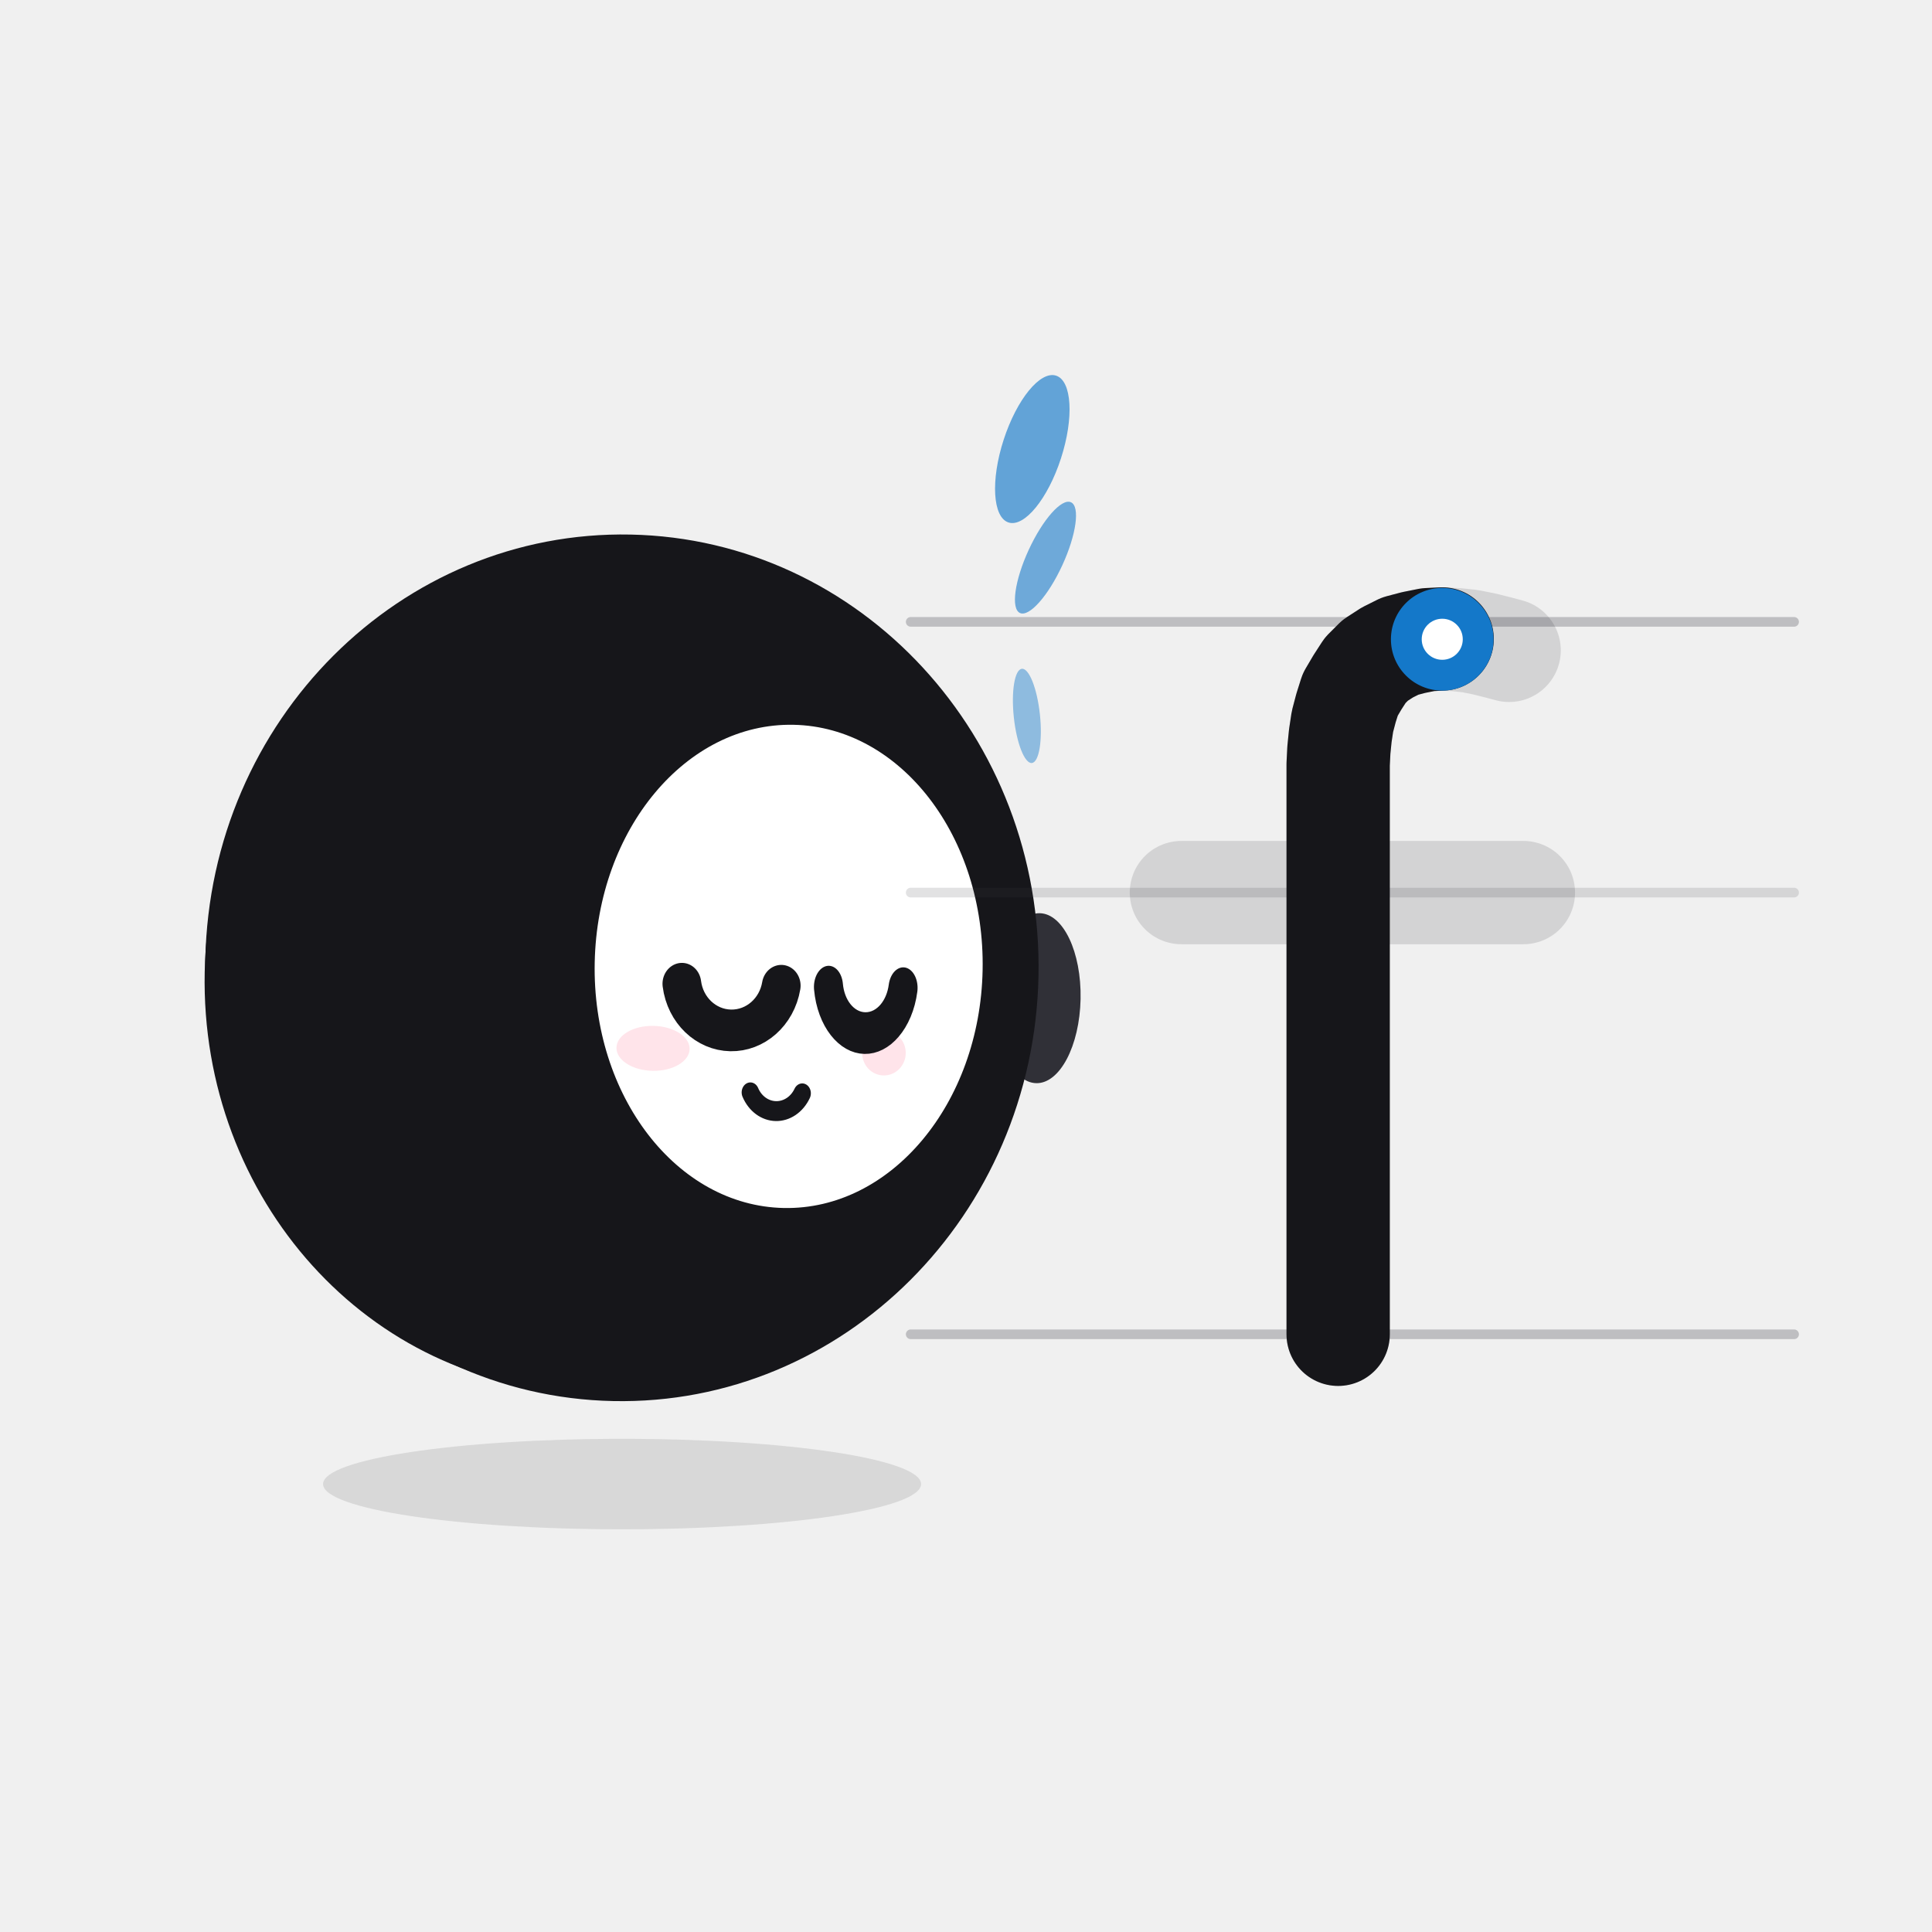
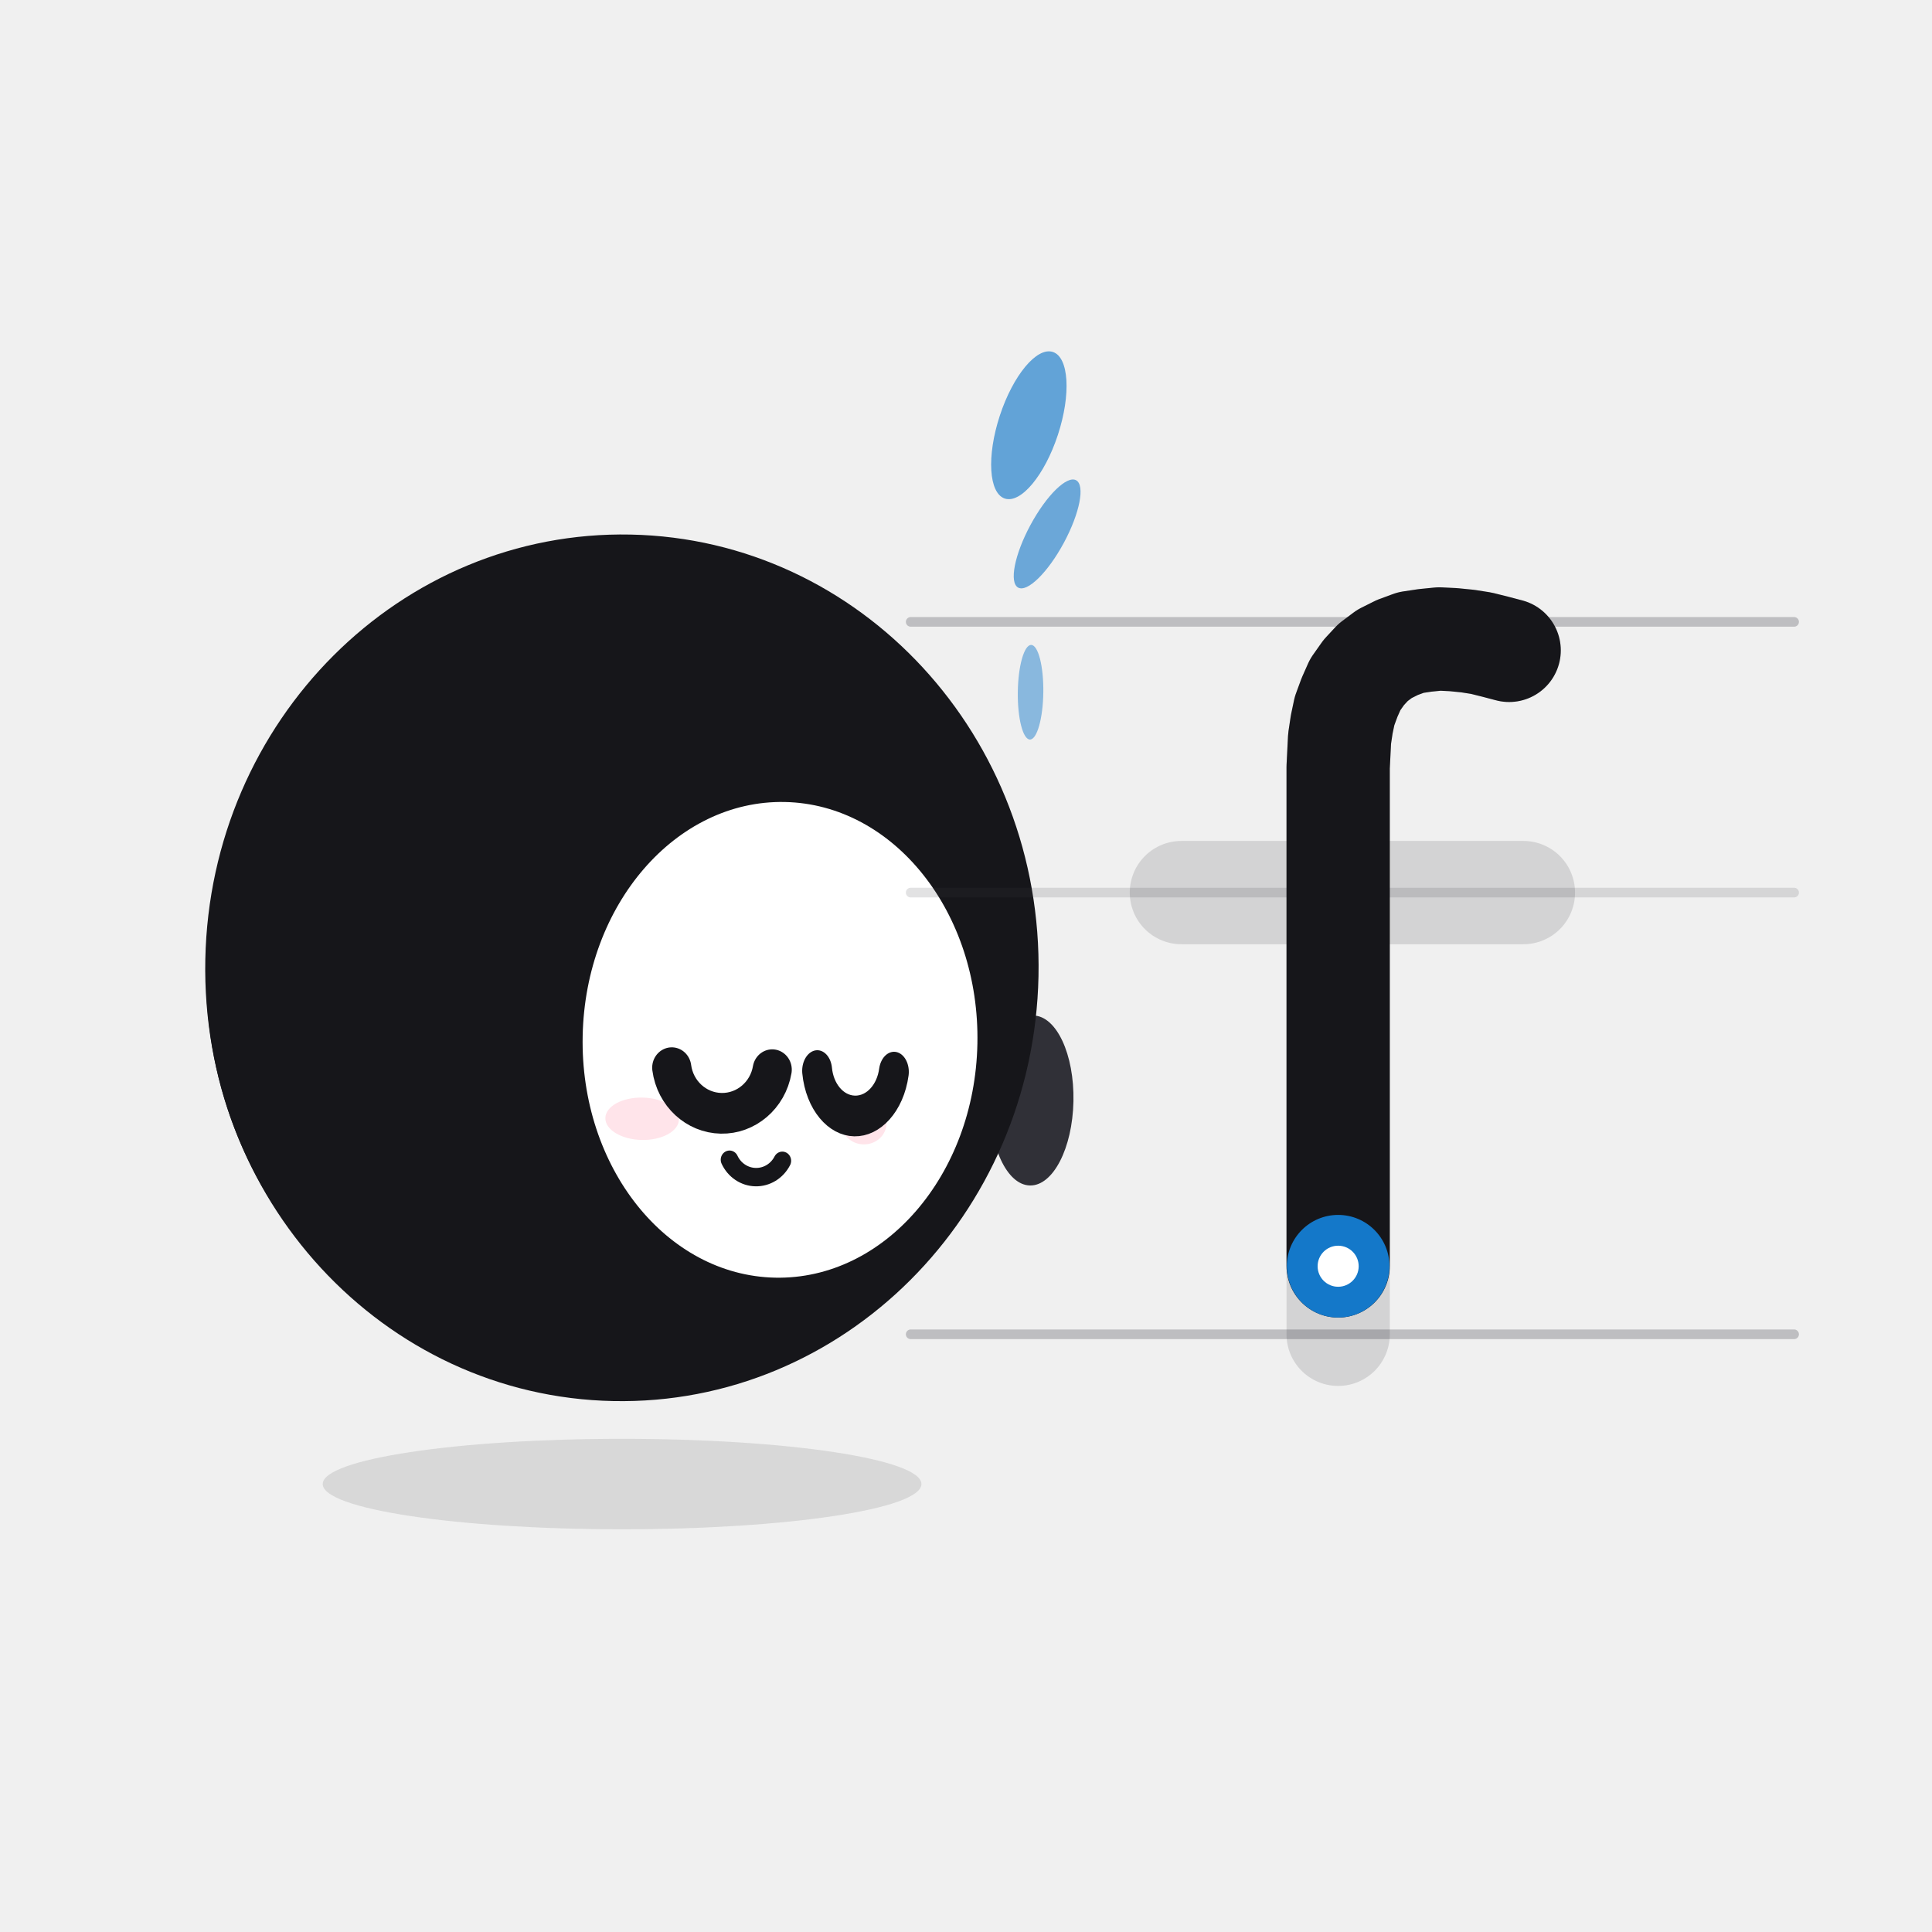
<svg xmlns="http://www.w3.org/2000/svg" width="320" height="320" viewBox="0 0 320 320">
  <defs>
    <clipPath id="bc1">
-       <path d="M86.562 -1.154C86.562 30.876 65.717 56.842 40.005 56.842C14.292 56.842 -6.552 30.876 -6.552 -1.154C-6.552 -33.184 14.292 -59.149 40.005 -59.149C65.717 -59.149 86.562 -33.184 86.562 -1.154" transform="matrix(0.69 0.014 -0.014 0.69 103.007 160.301)" />
+       <path d="M85.67 16.511C85.67 48.041 64.459 73.601 38.293 73.601C12.128 73.601 -9.084 48.041 -9.084 16.511C-9.084 -15.019 12.128 -40.58 38.293 -40.58C64.459 -40.58 85.67 -15.019 85.67 16.511" transform="matrix(0.69 0.014 -0.014 0.69 103.007 160.301)" />
    </clipPath>
  </defs>
-   <path d="M-10.926 126C-10.926 132.075 -43.485 137 -83.649 137C-123.812 137 -156.371 132.075 -156.371 126C-156.371 119.925 -123.812 115 -83.649 115C-43.485 115 -10.926 119.925 -10.926 126" fill="rgba(22,22,26,0.13)" fill-opacity="0.862" transform="matrix(0.681 0 0 0.681 160 160)" />
-   <path d="M3.144 0C3.144 6.271 1.736 11.355 0 11.355C-1.736 11.355 -3.144 6.271 -3.144 0C-3.144 -6.271 -1.736 -11.355 0 -11.355C1.736 -11.355 3.144 -6.271 3.144 0" fill="#1478C9" fill-opacity="0.444" transform="matrix(0.687 -0.073 0.073 0.687 170.082 118.575)" />
-   <path d="M-10.215 -10.816C-8.289 -8.119 -9.498 -3.956 -12.914 -1.517C-16.33 0.922 -20.66 0.713 -22.585 -1.984C-24.511 -4.681 -23.302 -8.844 -19.886 -11.283C-16.47 -13.722 -12.14 -13.513 -10.215 -10.816" fill="#2A2A31" fill-opacity="0.963" transform="matrix(0.41 0.008 -0.014 0.69 171.926 165.332)" />
-   <path d="M17.2 0C17.2 11.267 9.499 20.4 0 20.4C-9.499 20.4 -17.2 11.267 -17.2 0C-17.2 -11.267 -9.499 -20.4 0 -20.4C9.499 -20.4 17.2 -11.267 17.2 0" fill="#2A2A31" fill-opacity="0.963" transform="matrix(0.41 0.008 -0.014 0.69 171.926 165.332)" />
-   <path d="M85.915 3.063C85.915 57.629 44.277 101.863 -7.085 101.863C-58.448 101.863 -100.085 57.629 -100.085 3.063C-100.085 -51.503 -58.448 -95.737 -7.085 -95.737C44.277 -95.737 85.915 -51.503 85.915 3.063" fill="#16161A" transform="matrix(0.69 0.014 -0.014 0.69 103.007 160.301)" />
+   <path d="M-10.84 126C-10.84 132.075 -43.438 137 -83.649 137C-123.86 137 -156.457 132.075 -156.457 126C-156.457 119.925 -123.86 115 -83.649 115C-43.438 115 -10.84 119.925 -10.84 126" fill="rgba(22,22,26,0.13)" fill-opacity="0.862" transform="matrix(0.681 0 0 0.681 160 160)" />
+   <path d="M3.062 0C3.062 6.271 1.691 11.355 0 11.355C-1.691 11.355 -3.062 6.271 -3.062 0C-3.062 -6.271 -1.691 -11.355 0 -11.355C1.691 -11.355 3.062 -6.271 3.062 0" fill="#1478C9" fill-opacity="0.468" transform="matrix(0.69 0.009 -0.009 0.69 170.693 114.656)" />
+   <path d="M-10.215 -10.816C-8.289 -8.119 -9.498 -3.956 -12.914 -1.517C-16.33 0.922 -20.66 0.713 -22.585 -1.984C-24.511 -4.681 -23.302 -8.844 -19.886 -11.283C-16.47 -13.722 -12.14 -13.513 -10.215 -10.816" fill="#2A2A31" fill-opacity="0.963" transform="matrix(0.402 0.008 -0.014 0.69 170.882 182.276)" />
+   <path d="M17.2 0C17.2 11.267 9.499 20.4 0 20.4C-9.499 20.4 -17.2 11.267 -17.2 0C-17.2 -11.267 -9.499 -20.4 0 -20.4C9.499 -20.4 17.2 -11.267 17.2 0" fill="#2A2A31" fill-opacity="0.963" transform="matrix(0.402 0.008 -0.014 0.69 170.882 182.276)" />
+   <path d="M86.202 1.166C86.202 55.731 44.565 99.966 -6.798 99.966C-58.16 99.966 -99.798 55.731 -99.798 1.166C-99.798 -53.4 -58.16 -97.634 -6.798 -97.634C44.565 -97.634 86.202 -53.4 86.202 1.166" fill="#16161A" transform="matrix(0.69 0.014 -0.014 0.69 103.007 160.301)" />
  <path d="M100 0C100 57.438 55.228 104 0 104C-55.228 104 -100 57.438 -100 0C-100 -57.438 -55.228 -104 0 -104C55.228 -104 100 -57.438 100 0" fill="#16161A" transform="matrix(0.69 0.014 -0.014 0.69 103.007 160.301)" />
-   <path d="M86.562 -1.154C86.562 30.876 65.717 56.842 40.005 56.842C14.292 56.842 -6.552 30.876 -6.552 -1.154C-6.552 -33.184 14.292 -59.149 40.005 -59.149C65.717 -59.149 86.562 -33.184 86.562 -1.154" fill="#FFFFFF" transform="matrix(0.69 0.014 -0.014 0.69 103.007 160.301)" />
-   <path d="M9 0C9 3.038 4.971 5.5 0 5.5C-4.971 5.5 -9 3.038 -9 0C-9 -3.038 -4.971 -5.5 0 -5.5C4.971 -5.5 9 -3.038 9 0" fill="rgba(255,138,168,0.42)" fill-opacity="0.55" transform="matrix(0.673 0.013 -0.014 0.677 108.163 173.64)" />
-   <path d="M9 0C9 3.038 4.971 5.5 0 5.5C-4.971 5.5 -9 3.038 -9 0C-9 -3.038 -4.971 -5.5 0 -5.5C4.971 -5.5 9 -3.038 9 0" fill="rgba(255,138,168,0.42)" fill-opacity="0.55" transform="matrix(0.401 0.008 -0.014 0.677 146.41 174.404)" />
+   <path d="M85.67 16.511C85.67 48.041 64.459 73.601 38.293 73.601C12.128 73.601 -9.084 48.041 -9.084 16.511C-9.084 -15.019 12.128 -40.58 38.293 -40.58C64.459 -40.58 85.67 -15.019 85.67 16.511" fill="#FFFFFF" transform="matrix(0.69 0.014 -0.014 0.69 103.007 160.301)" />
+   <path d="M9 0C9 3.038 4.971 5.5 0 5.5C-4.971 5.5 -9 3.038 -9 0C-9 -3.038 -4.971 -5.5 0 -5.5C4.971 -5.5 9 -3.038 9 0" fill="rgba(255,138,168,0.42)" fill-opacity="0.55" transform="matrix(0.677 0.014 -0.013 0.638 106.359 185.303)" />
+   <path d="M9 0C9 3.038 4.971 5.5 0 5.5C-4.971 5.5 -9 3.038 -9 0C-9 -3.038 -4.971 -5.5 0 -5.5C4.971 -5.5 9 -3.038 9 0" fill="rgba(255,138,168,0.42)" fill-opacity="0.55" transform="matrix(0.416 0.008 -0.013 0.638 143.089 186.037)" />
  <g clip-path="url(#bc1)">
-     <path d="M12.84 2.034C11.84 8.35 6.395 13 0 13C-6.395 13 -11.84 8.35 -12.84 2.034" fill="none" stroke="#16161A" stroke-width="10" stroke-linecap="round" stroke-linejoin="round" transform="matrix(0.641 0.013 -0.014 0.69 121.196 161.697)" />
-     <path d="M12.84 2.034C11.84 8.35 6.395 13 0 13C-6.395 13 -11.84 8.35 -12.84 2.034" fill="none" stroke="#16161A" stroke-width="10" stroke-linecap="round" stroke-linejoin="round" transform="matrix(0.481 0.01 -0.014 0.69 143.425 162.141)" />
-     <path d="M7.484 0.814C6.05 3.628 3.159 5.4 0 5.4C-3.159 5.4 -6.05 3.628 -7.484 0.814" fill="none" stroke="#16161A" stroke-width="5" stroke-linecap="round" stroke-linejoin="round" transform="matrix(0.574 0.011 -0.013 0.659 128.583 180.475)" />
+     <path d="M12.84 2.034C11.84 8.35 6.395 13 0 13C-6.395 13 -11.84 8.35 -12.84 2.034" fill="none" stroke="#16161A" stroke-width="10" stroke-linecap="round" stroke-linejoin="round" transform="matrix(0.648 0.013 -0.013 0.674 119.609 175.637)" />
+     <path d="M12.84 2.034C11.84 8.35 6.395 13 0 13C-6.395 13 -11.84 8.35 -12.84 2.034" fill="none" stroke="#16161A" stroke-width="10" stroke-linecap="round" stroke-linejoin="round" transform="matrix(0.495 0.01 -0.013 0.674 141.723 176.079)" />
+     <path d="M7.484 0.814C6.05 3.628 3.159 5.4 0 5.4C-3.159 5.4 -6.05 3.628 -7.484 0.814" fill="none" stroke="#16161A" stroke-width="5" stroke-linecap="round" stroke-linejoin="round" transform="matrix(0.584 0.012 -0.012 0.609 125.215 191.681)" />
  </g>
-   <path d="M7.225 0C7.225 10.22 3.99 18.505 0 18.505C-3.99 18.505 -7.225 10.22 -7.225 0C-7.225 -10.22 -3.99 -18.505 0 -18.505C3.99 -18.505 7.225 -10.22 7.225 0" fill="#1478C9" fill-opacity="0.644" transform="matrix(0.657 0.213 -0.213 0.657 170.983 74.379)" />
-   <path d="M4.433 0C4.433 8.077 2.448 14.624 0 14.624C-2.448 14.624 -4.433 8.077 -4.433 0C-4.433 -8.077 -2.448 -14.624 0 -14.624C2.448 -14.624 4.433 -8.077 4.433 0" fill="#1478C9" fill-opacity="0.586" transform="matrix(0.627 0.289 -0.289 0.627 173.164 92.361)" />
+   <path d="M7.338 0C7.338 10.22 4.053 18.505 0 18.505C-4.053 18.505 -7.338 10.22 -7.338 0C-7.338 -10.22 -4.053 -18.505 0 -18.505C4.053 -18.505 7.338 -10.22 7.338 0" fill="#1478C9" fill-opacity="0.644" transform="matrix(0.656 0.215 -0.215 0.656 170.41 70.436)" />
+   <path d="M4.536 0C4.536 8.077 2.505 14.624 0 14.624C-2.505 14.624 -4.536 8.077 -4.536 0C-4.536 -8.077 -2.505 -14.624 0 -14.624C2.505 -14.624 4.536 -8.077 4.536 0" fill="#1478C9" fill-opacity="0.603" transform="matrix(0.608 0.328 -0.328 0.608 173.439 88.435)" />
  <path d="M-73.16 -59L73.16 -59" fill="none" stroke="#3D3D49" stroke-width="1.6" stroke-linecap="round" stroke-linejoin="round" stroke-opacity="0.28" transform="matrix(1 0 0 1 224 162)" />
  <path d="M-73.16 -14.16L73.16 -14.16" fill="none" stroke="#3D3D49" stroke-width="1.6" stroke-linecap="round" stroke-linejoin="round" stroke-opacity="0.15" transform="matrix(1 0 0 1 224 162)" />
  <path d="M-73.16 59L73.16 59" fill="none" stroke="#3D3D49" stroke-width="1.6" stroke-linecap="round" stroke-linejoin="round" stroke-opacity="0.28" transform="matrix(1 0 0 1 224 162)" />
-   <path d="M-0.02 0.5L-0.02 0.48L-0.02 0.46L-0.02 0.44L-0.02 0.42L-0.02 0.4L-0.02 0.38L-0.02 0.36L-0.02 0.34L-0.02 0.32L-0.02 0.3L-0.02 0.28L-0.02 0.26L-0.02 0.24L-0.02 0.22L-0.02 0.2L-0.02 0.18L-0.02 0.16L-0.02 0.14L-0.02 0.12L-0.02 0.1L-0.02 0.08L-0.02 0.06L-0.02 0.04L-0.02 0.02L-0.02 0L-0.02 -0.02L-0.02 -0.04L-0.02 -0.06L-0.02 -0.08L-0.02 -0.1L-0.02 -0.12L-0.02 -0.14L-0.02 -0.16L-0.02 -0.18L-0.02 -0.2L-0.02 -0.22L-0.02 -0.24L-0.02 -0.26L-0.02 -0.28L-0.02 -0.3L-0.019 -0.32L-0.017 -0.34L-0.014 -0.36L-0.009 -0.379L-0.003 -0.398L0.007 -0.415L0.018 -0.432L0.032 -0.446L0.049 -0.457L0.067 -0.466L0.086 -0.471L0.106 -0.475L0.126 -0.476L0.146 -0.475L0.165 -0.473L0.185 -0.469L0.205 -0.464L0.22 -0.46" fill="none" stroke="rgba(22,22,26,0.13)" stroke-width="0.145" stroke-linecap="round" stroke-linejoin="round" transform="matrix(118 0 0 118 224 162)" />
+   <path d="M0.22 -0.46L0.201 -0.465L0.181 -0.47L0.162 -0.473L0.142 -0.475L0.122 -0.476L0.102 -0.474L0.082 -0.471L0.063 -0.464L0.045 -0.455L0.029 -0.443L0.016 -0.429L0.004 -0.412L-0.004 -0.394L-0.011 -0.375L-0.015 -0.356L-0.018 -0.336L-0.019 -0.316L-0.02 -0.296L-0.02 -0.276L-0.02 -0.256L-0.02 -0.236L-0.02 -0.216L-0.02 -0.196L-0.02 -0.176L-0.02 -0.156L-0.02 -0.136L-0.02 -0.116L-0.02 -0.096L-0.02 -0.076L-0.02 -0.056L-0.02 -0.036L-0.02 -0.016L-0.02 0.004L-0.02 0.024L-0.02 0.044L-0.02 0.064L-0.02 0.084L-0.02 0.104L-0.02 0.124L-0.02 0.144L-0.02 0.164L-0.02 0.184L-0.02 0.204L-0.02 0.224L-0.02 0.244L-0.02 0.264L-0.02 0.284L-0.02 0.304L-0.02 0.324L-0.02 0.344L-0.02 0.364L-0.02 0.384L-0.02 0.404L-0.02 0.424L-0.02 0.444L-0.02 0.464L-0.02 0.484L-0.02 0.5" fill="none" stroke="rgba(22,22,26,0.13)" stroke-width="0.145" stroke-linecap="round" stroke-linejoin="round" transform="matrix(118 0 0 118 224 162)" />
  <path d="M-0.24 -0.12L-0.22 -0.12L-0.2 -0.12L-0.18 -0.12L-0.16 -0.12L-0.14 -0.12L-0.12 -0.12L-0.1 -0.12L-0.08 -0.12L-0.06 -0.12L-0.04 -0.12L-0.02 -0.12L0 -0.12L0.02 -0.12L0.04 -0.12L0.06 -0.12L0.08 -0.12L0.1 -0.12L0.12 -0.12L0.14 -0.12L0.16 -0.12L0.18 -0.12L0.2 -0.12L0.22 -0.12L0.24 -0.12" fill="none" stroke="rgba(22,22,26,0.13)" stroke-width="0.145" stroke-linecap="round" stroke-linejoin="round" transform="matrix(118 0 0 118 224 162)" />
-   <path d="M-0.02 0.5L-0.02 0.48L-0.02 0.46L-0.02 0.44L-0.02 0.42L-0.02 0.4L-0.02 0.38L-0.02 0.36L-0.02 0.34L-0.02 0.32L-0.02 0.3L-0.02 0.28L-0.02 0.26L-0.02 0.24L-0.02 0.22L-0.02 0.2L-0.02 0.18L-0.02 0.16L-0.02 0.14L-0.02 0.12L-0.02 0.1L-0.02 0.08L-0.02 0.06L-0.02 0.04L-0.02 0.02L-0.02 0L-0.02 -0.02L-0.02 -0.04L-0.02 -0.06L-0.02 -0.08L-0.02 -0.1L-0.02 -0.12L-0.02 -0.14L-0.02 -0.16L-0.02 -0.18L-0.02 -0.2L-0.02 -0.22L-0.02 -0.24L-0.02 -0.26L-0.02 -0.28L-0.02 -0.3L-0.019 -0.32L-0.017 -0.34L-0.014 -0.36L-0.009 -0.379L-0.003 -0.398L0.007 -0.415L0.018 -0.432L0.032 -0.446L0.049 -0.457L0.067 -0.466L0.086 -0.471L0.106 -0.475L0.126 -0.476L0.126 -0.476" fill="none" stroke="#16161A" stroke-width="0.145" stroke-linecap="round" stroke-linejoin="round" transform="matrix(118 0 0 118 224 162)" />
-   <path d="M8.5 0C8.5 4.694 4.694 8.5 0 8.5C-4.694 8.5 -8.5 4.694 -8.5 0C-8.5 -4.694 -4.694 -8.5 0 -8.5C4.694 -8.5 8.5 -4.694 8.5 0" fill="#1478C9" transform="matrix(1 0 0 1 238.881 105.883)" />
-   <path d="M3.4 0C3.4 1.878 1.878 3.4 0 3.4C-1.878 3.4 -3.4 1.878 -3.4 0C-3.4 -1.878 -1.878 -3.4 0 -3.4C1.878 -3.4 3.4 -1.878 3.4 0" fill="#FFFFFF" transform="matrix(1 0 0 1 238.881 105.883)" />
+   <path d="M0.22 -0.46L0.201 -0.465L0.181 -0.47L0.162 -0.473L0.142 -0.475L0.122 -0.476L0.102 -0.474L0.082 -0.471L0.063 -0.464L0.045 -0.455L0.029 -0.443L0.016 -0.429L0.004 -0.412L-0.004 -0.394L-0.011 -0.375L-0.015 -0.356L-0.018 -0.336L-0.019 -0.316L-0.02 -0.296L-0.02 -0.276L-0.02 -0.256L-0.02 -0.236L-0.02 -0.216L-0.02 -0.196L-0.02 -0.176L-0.02 -0.156L-0.02 -0.136L-0.02 -0.116L-0.02 -0.096L-0.02 -0.076L-0.02 -0.056L-0.02 -0.036L-0.02 -0.016L-0.02 0.004L-0.02 0.024L-0.02 0.044L-0.02 0.064L-0.02 0.084L-0.02 0.104L-0.02 0.124L-0.02 0.144L-0.02 0.164L-0.02 0.184L-0.02 0.204L-0.02 0.224L-0.02 0.244L-0.02 0.264L-0.02 0.284L-0.02 0.304L-0.02 0.324L-0.02 0.344L-0.02 0.364L-0.02 0.384L-0.02 0.404L-0.02 0.404" fill="none" stroke="#16161A" stroke-width="0.145" stroke-linecap="round" stroke-linejoin="round" transform="matrix(118 0 0 118 224 162)" />
+   <path d="M8.5 0C8.5 4.694 4.694 8.5 0 8.5C-4.694 8.5 -8.5 4.694 -8.5 0C-8.5 -4.694 -4.694 -8.5 0 -8.5C4.694 -8.5 8.5 -4.694 8.5 0" fill="#1478C9" transform="matrix(1 0 0 1 221.64 209.728)" />
+   <path d="M3.4 0C3.4 1.878 1.878 3.4 0 3.4C-1.878 3.4 -3.4 1.878 -3.4 0C-3.4 -1.878 -1.878 -3.4 0 -3.4C1.878 -3.4 3.4 -1.878 3.4 0" fill="#FFFFFF" transform="matrix(1 0 0 1 221.64 209.728)" />
</svg>
